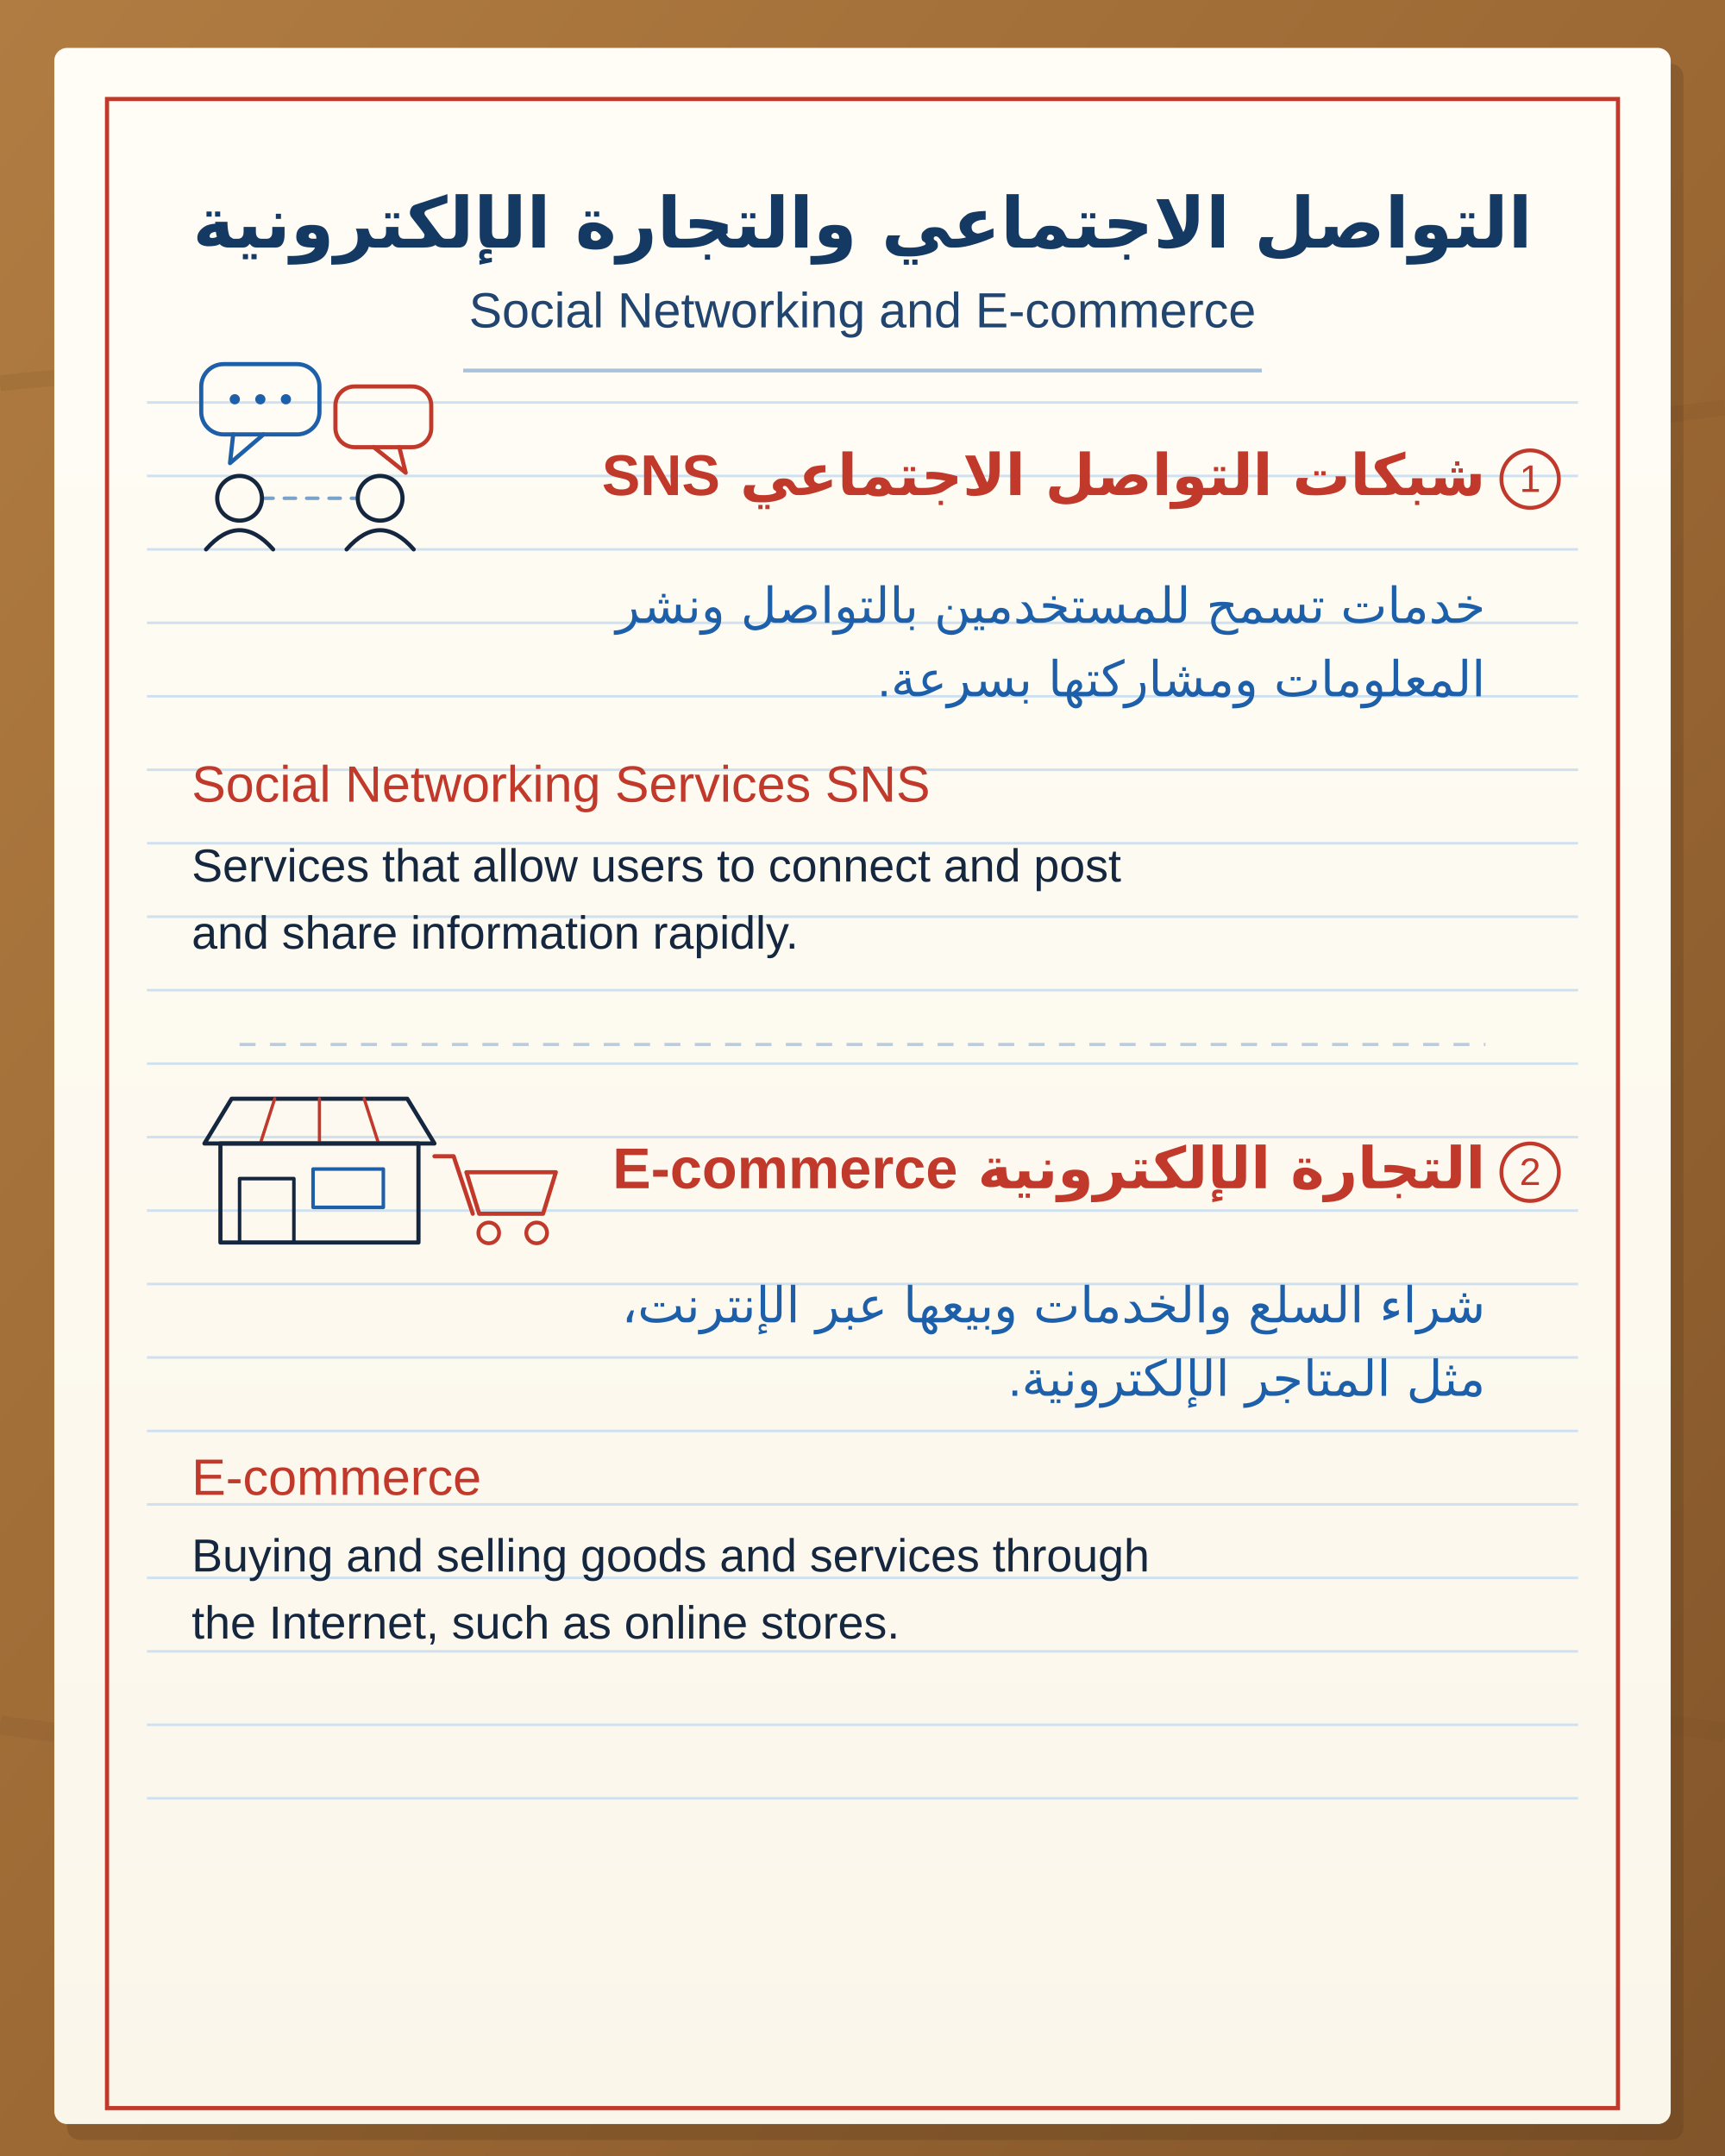
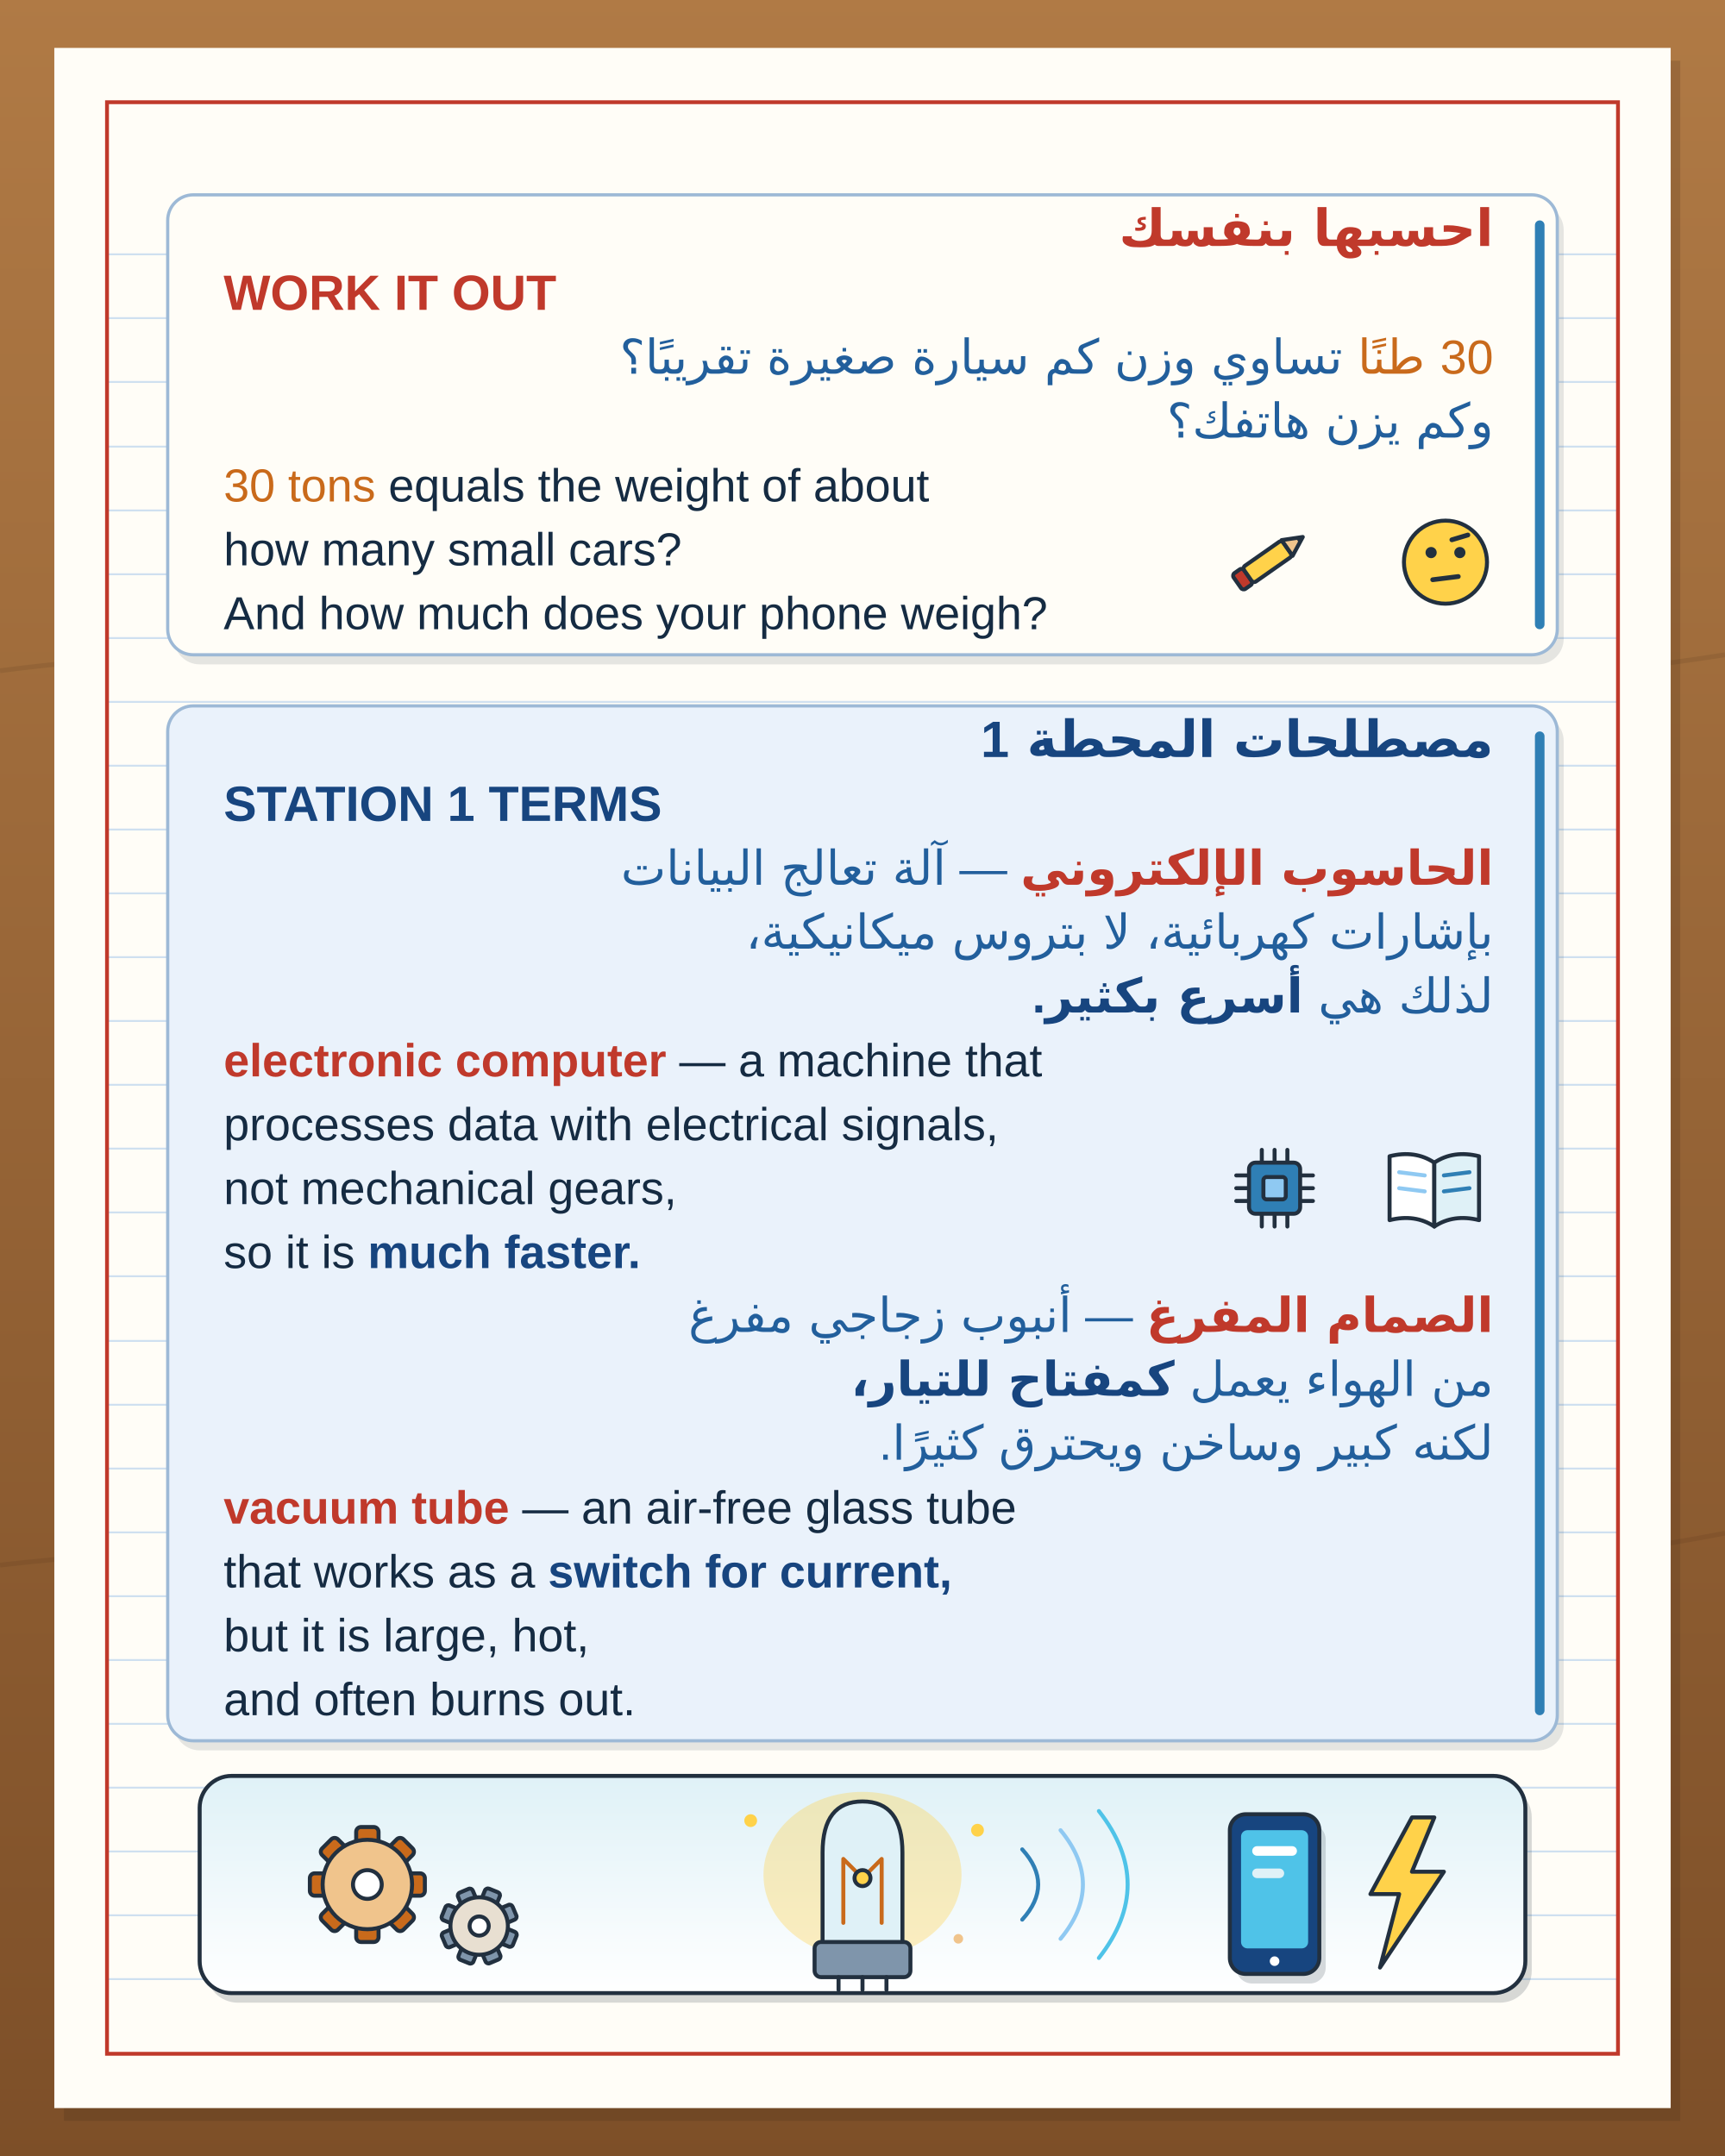
<svg xmlns="http://www.w3.org/2000/svg" width="1080" height="1350" viewBox="0 0 1080 1350" preserveAspectRatio="xMidYMid meet" style="width:100%;height:auto;max-width:1080px;display:block;margin:0 auto;">
  <defs>
-     <linearGradient id="woodGrad" x1="0" y1="0" x2="1" y2="1">
-       <stop offset="0" stop-color="#b07c42" />
-       <stop offset="0.55" stop-color="#9a6733" />
-       <stop offset="1" stop-color="#82552a" />
+     <linearGradient id="pmDesk" x1="0" y1="0" x2="0" y2="1">
+       <stop offset="0" stop-color="#b07a45" />
+       <stop offset="1" stop-color="#7d4f28" />
    </linearGradient>
-     <linearGradient id="paperGrad" x1="0" y1="0" x2="0" y2="1">
-       <stop offset="0" stop-color="#fffdf6" />
-       <stop offset="1" stop-color="#fbf6ea" />
+     <pattern id="pmRules" x="0" y="120" width="1080" height="40" patternUnits="userSpaceOnUse">
+       <line x1="0" y1="39.5" x2="1080" y2="39.5" stroke="#cfe0f0" stroke-width="1.4" />
+     </pattern>
+   </defs>
+   <rect x="0" y="0" width="1080" height="1350" fill="url(#pmDesk)" />
+   <path d="M0 420 C 300 380, 700 470, 1080 410" fill="none" stroke="#3a2411" stroke-width="3" opacity=".12" />
+   <path d="M0 980 C 350 940, 720 1030, 1080 960" fill="none" stroke="#3a2411" stroke-width="3" opacity=".12" />
+   <rect x="40" y="38" width="1012" height="1290" fill="#3a2411" opacity=".18" />
+   <rect x="34" y="30" width="1012" height="1290" fill="#fffdf7" />
+   <rect x="67" y="120" width="946" height="1152" fill="url(#pmRules)" />
+   <rect x="67" y="64" width="946" height="1222" fill="none" stroke="#c0392b" stroke-width="2.4" />
+   <defs>
+     <linearGradient id="ilSky" x1="0" y1="0" x2="0" y2="1">
+       <stop offset="0" stop-color="#dff1f7" />
+       <stop offset="1" stop-color="#ffffff" />
    </linearGradient>
  </defs>
-   <rect x="0" y="0" width="1080" height="1350" fill="url(#woodGrad)" />
-   <path d="M0,240 C300,205 780,300 1080,255" fill="none" stroke="#6f4620" stroke-width="10" opacity="0.14" />
-   <path d="M0,1080 C320,1130 760,1030 1080,1085" fill="none" stroke="#6f4620" stroke-width="12" opacity="0.12" />
-   <rect x="42" y="40" width="1012" height="1300" rx="8" fill="#4a2f14" opacity="0.22" />
-   <rect x="34" y="30" width="1012" height="1300" rx="8" fill="url(#paperGrad)" />
-   <g stroke="#cfe1f0" stroke-width="1.6">
-     <line x1="92" y1="252" x2="988" y2="252" />
-     <line x1="92" y1="298" x2="988" y2="298" />
-     <line x1="92" y1="344" x2="988" y2="344" />
-     <line x1="92" y1="390" x2="988" y2="390" />
-     <line x1="92" y1="436" x2="988" y2="436" />
-     <line x1="92" y1="482" x2="988" y2="482" />
-     <line x1="92" y1="528" x2="988" y2="528" />
-     <line x1="92" y1="574" x2="988" y2="574" />
-     <line x1="92" y1="620" x2="988" y2="620" />
-     <line x1="92" y1="666" x2="988" y2="666" />
-     <line x1="92" y1="712" x2="988" y2="712" />
-     <line x1="92" y1="758" x2="988" y2="758" />
-     <line x1="92" y1="804" x2="988" y2="804" />
-     <line x1="92" y1="850" x2="988" y2="850" />
-     <line x1="92" y1="896" x2="988" y2="896" />
-     <line x1="92" y1="942" x2="988" y2="942" />
-     <line x1="92" y1="988" x2="988" y2="988" />
-     <line x1="92" y1="1034" x2="988" y2="1034" />
-     <line x1="92" y1="1080" x2="988" y2="1080" />
-     <line x1="92" y1="1126" x2="988" y2="1126" />
+   <rect x="109" y="128" width="870" height="288" rx="16" fill="#22303f" opacity=".12" />
+   <rect x="109" y="448" width="870" height="648" rx="16" fill="#22303f" opacity=".12" />
+   <rect x="129" y="1118" width="830" height="136" rx="20" fill="#22303f" opacity=".18" />
+   <rect x="105" y="122" width="870" height="288" rx="16" fill="#fffdf7" stroke="#9db9d6" stroke-width="2" />
+   <rect x="961" y="138" width="6" height="256" rx="3" fill="#2f7fb5" />
+   <rect x="105" y="442" width="870" height="648" rx="16" fill="#eaf2fb" stroke="#9db9d6" stroke-width="2" />
+   <rect x="961" y="458" width="6" height="616" rx="3" fill="#2f7fb5" />
+   <g transform="translate(770 324) rotate(-35 26 26)">
+     <rect x="0" y="20" width="8" height="12" rx="2" fill="#c0392b" stroke="#22303f" stroke-width="2.5" />
+     <rect x="8" y="20" width="30" height="12" rx="2" fill="#ffd24a" stroke="#22303f" stroke-width="2.5" />
+     <polygon points="38,20 50,26 38,32" fill="#f0c48c" stroke="#22303f" stroke-width="2.5" stroke-linejoin="round" />
+     <polygon points="46,24 50,26 46,28" fill="#22303f" />
  </g>
-   <rect x="67" y="62" width="946" height="1258" fill="none" stroke="#c0392b" stroke-width="2.6" />
-   <line x1="290" y1="232" x2="790" y2="232" stroke="#a8c2dd" stroke-width="2.4" />
-   <line x1="150" y1="654" x2="930" y2="654" stroke="#bcccdd" stroke-width="2" stroke-dasharray="10 9" />
-   <g fill="none" stroke-linecap="round" stroke-linejoin="round">
-     <rect x="126" y="228" width="74" height="44" rx="14" stroke="#1d5fa8" stroke-width="2.6" />
-     <path d="M146,272 L144,290 L165,272" stroke="#1d5fa8" stroke-width="2.6" />
-     <circle cx="147" cy="250" r="3.2" fill="#1d5fa8" stroke="none" />
-     <circle cx="163" cy="250" r="3.2" fill="#1d5fa8" stroke="none" />
-     <circle cx="179" cy="250" r="3.2" fill="#1d5fa8" stroke="none" />
-     <rect x="210" y="242" width="60" height="38" rx="12" stroke="#c0392b" stroke-width="2.6" />
-     <path d="M250,280 L254,296 L234,280" stroke="#c0392b" stroke-width="2.6" />
-     <line x1="164" y1="312" x2="224" y2="312" stroke="#7aa3cc" stroke-width="2.2" stroke-dasharray="7 7" />
-     <circle cx="150" cy="312" r="14" stroke="#15263f" stroke-width="2.6" />
-     <path d="M129,344 q21,-24 42,0" stroke="#15263f" stroke-width="2.6" />
-     <circle cx="238" cy="312" r="14" stroke="#15263f" stroke-width="2.6" />
-     <path d="M217,344 q21,-24 42,0" stroke="#15263f" stroke-width="2.6" />
+   <g transform="translate(905 352)">
+     <circle cx="0" cy="0" r="26" fill="#ffd24a" stroke="#22303f" stroke-width="2.5" />
+     <circle cx="-9" cy="-6" r="3.5" fill="#22303f" />
+     <circle cx="9" cy="-6" r="3.5" fill="#22303f" />
+     <path d="M -8 11 L 8 9" fill="none" stroke="#22303f" stroke-width="3" stroke-linecap="round" />
+     <path d="M 4 -14 L 14 -17" fill="none" stroke="#22303f" stroke-width="3" stroke-linecap="round" />
  </g>
-   <g fill="none" stroke-linecap="round" stroke-linejoin="round">
-     <path d="M128,716 L145,688 L255,688 L272,716 Z" stroke="#15263f" stroke-width="2.6" />
-     <line x1="172" y1="688" x2="163" y2="716" stroke="#c0392b" stroke-width="2" />
-     <line x1="200" y1="688" x2="200" y2="716" stroke="#c0392b" stroke-width="2" />
-     <line x1="228" y1="688" x2="237" y2="716" stroke="#c0392b" stroke-width="2" />
-     <rect x="138" y="716" width="124" height="62" stroke="#15263f" stroke-width="2.6" />
-     <rect x="150" y="738" width="34" height="40" stroke="#15263f" stroke-width="2.2" />
-     <rect x="196" y="732" width="44" height="24" stroke="#1d5fa8" stroke-width="2.2" />
-     <path d="M272,724 L284,724 L296,760" stroke="#c0392b" stroke-width="2.6" />
-     <path d="M292,734 L348,734 L340,760 L300,760 Z" stroke="#c0392b" stroke-width="2.6" />
-     <circle cx="306" cy="772" r="6.5" stroke="#c0392b" stroke-width="2.4" />
-     <circle cx="336" cy="772" r="6.5" stroke="#c0392b" stroke-width="2.4" />
+   <g transform="translate(770 716)">
+     <line x1="20" y1="4" x2="20" y2="12" stroke="#22303f" stroke-width="2.5" stroke-linecap="round" />
+     <line x1="28" y1="4" x2="28" y2="12" stroke="#22303f" stroke-width="2.5" stroke-linecap="round" />
+     <line x1="36" y1="4" x2="36" y2="12" stroke="#22303f" stroke-width="2.5" stroke-linecap="round" />
+     <line x1="20" y1="44" x2="20" y2="52" stroke="#22303f" stroke-width="2.5" stroke-linecap="round" />
+     <line x1="28" y1="44" x2="28" y2="52" stroke="#22303f" stroke-width="2.5" stroke-linecap="round" />
+     <line x1="36" y1="44" x2="36" y2="52" stroke="#22303f" stroke-width="2.5" stroke-linecap="round" />
+     <line x1="4" y1="20" x2="12" y2="20" stroke="#22303f" stroke-width="2.5" stroke-linecap="round" />
+     <line x1="4" y1="28" x2="12" y2="28" stroke="#22303f" stroke-width="2.5" stroke-linecap="round" />
+     <line x1="4" y1="36" x2="12" y2="36" stroke="#22303f" stroke-width="2.5" stroke-linecap="round" />
+     <line x1="44" y1="20" x2="52" y2="20" stroke="#22303f" stroke-width="2.5" stroke-linecap="round" />
+     <line x1="44" y1="28" x2="52" y2="28" stroke="#22303f" stroke-width="2.5" stroke-linecap="round" />
+     <line x1="44" y1="36" x2="52" y2="36" stroke="#22303f" stroke-width="2.5" stroke-linecap="round" />
+     <rect x="12" y="12" width="32" height="32" rx="4" fill="#2f7fb5" stroke="#22303f" stroke-width="2.5" />
+     <rect x="21" y="21" width="14" height="14" rx="2" fill="#8fc9f2" stroke="#22303f" stroke-width="2.5" />
  </g>
-   <circle cx="958" cy="300" r="18" fill="none" stroke="#c0392b" stroke-width="2.4" />
-   <text x="958" y="308" direction="ltr" unicode-bidi="plaintext" text-anchor="middle" font-family="Arial, Helvetica, sans-serif" font-size="24" fill="#c0392b">1</text>
-   <circle cx="958" cy="734" r="18" fill="none" stroke="#c0392b" stroke-width="2.4" />
-   <text x="958" y="742" direction="ltr" unicode-bidi="plaintext" text-anchor="middle" font-family="Arial, Helvetica, sans-serif" font-size="24" fill="#c0392b">2</text>
-   <text x="540" y="155" direction="rtl" unicode-bidi="plaintext" text-anchor="middle" font-family="Tahoma, Arial, Segoe UI, sans-serif" font-size="44" font-weight="bold" fill="#143a63">التواصل الاجتماعي والتجارة الإلكترونية</text>
-   <text x="540" y="205" direction="ltr" unicode-bidi="plaintext" text-anchor="middle" font-family="Segoe Print, Comic Sans MS, Arial, sans-serif" font-size="31" fill="#21456f">Social Networking and E-commerce</text>
-   <text x="930" y="310" direction="rtl" unicode-bidi="plaintext" text-anchor="start" font-family="Tahoma, Arial, Segoe UI, sans-serif" font-size="36" font-weight="bold" fill="#c0392b">
-     <tspan x="930" dy="0">شبكات التواصل الاجتماعي SNS</tspan>
+   <g transform="translate(866 712)">
+     <path d="M32 16 Q20 8 4 12 L4 52 Q20 48 32 56 Z" fill="#ffffff" stroke="#22303f" stroke-width="2.5" stroke-linejoin="round" />
+     <path d="M32 16 Q44 8 60 12 L60 52 Q44 48 32 56 Z" fill="#dff1f7" stroke="#22303f" stroke-width="2.5" stroke-linejoin="round" />
+     <line x1="10" y1="22" x2="26" y2="24" stroke="#8fc9f2" stroke-width="2.5" stroke-linecap="round" />
+     <line x1="10" y1="32" x2="26" y2="34" stroke="#8fc9f2" stroke-width="2.5" stroke-linecap="round" />
+     <line x1="38" y1="24" x2="54" y2="22" stroke="#2f7fb5" stroke-width="2.5" stroke-linecap="round" />
+     <line x1="38" y1="34" x2="54" y2="32" stroke="#2f7fb5" stroke-width="2.5" stroke-linecap="round" />
+   </g>
+   <rect x="125" y="1112" width="830" height="136" rx="20" fill="url(#ilSky)" stroke="#22303f" stroke-width="2.5" />
+   <g>
+     <g transform="rotate(0 230 1180)">
+       <rect x="223" y="1144" width="14" height="72" rx="3" fill="#c96a1b" stroke="#22303f" stroke-width="2.5" />
+     </g>
+     <g transform="rotate(45 230 1180)">
+       <rect x="223" y="1144" width="14" height="72" rx="3" fill="#c96a1b" stroke="#22303f" stroke-width="2.5" />
+     </g>
+     <g transform="rotate(90 230 1180)">
+       <rect x="223" y="1144" width="14" height="72" rx="3" fill="#c96a1b" stroke="#22303f" stroke-width="2.5" />
+     </g>
+     <g transform="rotate(135 230 1180)">
+       <rect x="223" y="1144" width="14" height="72" rx="3" fill="#c96a1b" stroke="#22303f" stroke-width="2.5" />
+     </g>
+     <circle cx="230" cy="1180" r="28" fill="#f0c48c" stroke="#22303f" stroke-width="2.5" />
+     <circle cx="230" cy="1180" r="9" fill="#ffffff" stroke="#22303f" stroke-width="2.5" />
+   </g>
+   <g>
+     <g transform="rotate(22 300 1206)">
+       <rect x="295" y="1182" width="10" height="48" rx="2" fill="#7f95ab" stroke="#22303f" stroke-width="2.5" />
+     </g>
+     <g transform="rotate(67 300 1206)">
+       <rect x="295" y="1182" width="10" height="48" rx="2" fill="#7f95ab" stroke="#22303f" stroke-width="2.5" />
+     </g>
+     <g transform="rotate(112 300 1206)">
+       <rect x="295" y="1182" width="10" height="48" rx="2" fill="#7f95ab" stroke="#22303f" stroke-width="2.5" />
+     </g>
+     <g transform="rotate(157 300 1206)">
+       <rect x="295" y="1182" width="10" height="48" rx="2" fill="#7f95ab" stroke="#22303f" stroke-width="2.5" />
+     </g>
+     <circle cx="300" cy="1206" r="18" fill="#e8dfd1" stroke="#22303f" stroke-width="2.5" />
+     <circle cx="300" cy="1206" r="6" fill="#ffffff" stroke="#22303f" stroke-width="2.5" />
+   </g>
+   <g>
+     <ellipse cx="540" cy="1174" rx="62" ry="52" fill="#ffd24a" opacity=".35" />
+     <path d="M515 1218 L515 1160 Q515 1128 540 1128 Q565 1128 565 1160 L565 1218 Z" fill="#dff1f7" stroke="#22303f" stroke-width="2.5" stroke-linejoin="round" />
+     <path d="M528 1204 L528 1164 L540 1176 L552 1164 L552 1204" fill="none" stroke="#c96a1b" stroke-width="2.5" stroke-linecap="round" stroke-linejoin="round" />
+     <circle cx="540" cy="1176" r="5" fill="#ffd24a" stroke="#22303f" stroke-width="2.5" />
+     <rect x="510" y="1216" width="60" height="22" rx="4" fill="#7f95ab" stroke="#22303f" stroke-width="2.5" />
+     <line x1="525" y1="1238" x2="525" y2="1246" stroke="#22303f" stroke-width="2.5" stroke-linecap="round" />
+     <line x1="540" y1="1238" x2="540" y2="1246" stroke="#22303f" stroke-width="2.5" stroke-linecap="round" />
+     <line x1="555" y1="1238" x2="555" y2="1246" stroke="#22303f" stroke-width="2.5" stroke-linecap="round" />
+     <circle cx="470" cy="1140" r="4" fill="#ffd24a" />
+     <circle cx="612" cy="1146" r="4" fill="#ffd24a" />
+     <circle cx="600" cy="1214" r="3" fill="#f0c48c" />
+   </g>
+   <g>
+     <path d="M640 1158 Q660 1180 640 1202" fill="none" stroke="#2f7fb5" stroke-width="2.5" stroke-linecap="round" />
+     <path d="M664 1146 Q692 1180 664 1214" fill="none" stroke="#8fc9f2" stroke-width="2.5" stroke-linecap="round" />
+     <path d="M688 1134 Q724 1180 688 1226" fill="none" stroke="#4fc3e8" stroke-width="2.5" stroke-linecap="round" />
+   </g>
+   <g>
+     <rect x="774" y="1142" width="56" height="100" rx="10" fill="#22303f" opacity=".18" />
+     <rect x="770" y="1136" width="56" height="100" rx="10" fill="#17457f" stroke="#22303f" stroke-width="2.5" />
+     <rect x="777" y="1146" width="42" height="74" rx="4" fill="#4fc3e8" />
+     <rect x="784" y="1156" width="28" height="6" rx="3" fill="#ffffff" />
+     <rect x="784" y="1170" width="20" height="6" rx="3" fill="#dff1f7" />
+     <circle cx="798" cy="1228" r="3" fill="#ffffff" />
+     <polygon points="884,1138 858,1186 876,1186 864,1232 904,1172 884,1172 898,1138" fill="#ffd24a" stroke="#22303f" stroke-width="2.5" stroke-linejoin="round" />
+   </g>
+   <text x="935" y="154" direction="rtl" unicode-bidi="plaintext" text-anchor="start" font-family="Tahoma, Arial, Segoe UI, sans-serif" font-size="32" font-weight="bold" fill="#c0392b">
+     <tspan x="935" dy="0">احسبها بنفسك</tspan>
  </text>
-   <text x="930" y="390" direction="rtl" unicode-bidi="plaintext" text-anchor="start" font-family="Tahoma, Arial, Segoe UI, sans-serif" font-size="31" fill="#1d5fa8">
-     <tspan x="930" dy="0">خدمات تسمح للمستخدمين بالتواصل ونشر</tspan>
-     <tspan x="930" dy="46">المعلومات ومشاركتها بسرعة.</tspan>
+   <text x="140" y="194" direction="ltr" unicode-bidi="plaintext" text-anchor="start" font-family="Segoe Print, Comic Sans MS, Arial, sans-serif" font-size="31" font-weight="bold" fill="#c0392b">
+     <tspan x="140" dy="0">WORK IT OUT</tspan>
  </text>
-   <text x="120" y="502" direction="ltr" unicode-bidi="plaintext" text-anchor="start" font-family="Segoe Print, Comic Sans MS, Arial, sans-serif" font-size="32" fill="#c0392b">
-     <tspan x="120" dy="0">Social Networking Services SNS</tspan>
+   <text x="935" y="234" direction="rtl" unicode-bidi="plaintext" text-anchor="start" font-family="Tahoma, Arial, Segoe UI, sans-serif" font-size="30" fill="#225f9c">
+     <tspan x="935" dy="0">
+       <tspan fill="#c96a1b">30 طنًا</tspan> تساوي وزن كم سيارة صغيرة تقريبًا؟</tspan>
+     <tspan x="935" dy="40">وكم يزن هاتفك؟</tspan>
  </text>
-   <text x="120" y="552" direction="ltr" unicode-bidi="plaintext" text-anchor="start" font-family="Segoe Print, Comic Sans MS, Arial, sans-serif" font-size="29" fill="#15263f">
-     <tspan x="120" dy="0">Services that allow users to connect and post</tspan>
-     <tspan x="120" dy="42">and share information rapidly.</tspan>
+   <text x="140" y="314" direction="ltr" unicode-bidi="plaintext" text-anchor="start" font-family="Segoe Print, Comic Sans MS, Arial, sans-serif" font-size="29" fill="#152b42">
+     <tspan x="140" dy="0">
+       <tspan fill="#c96a1b">30 tons</tspan> equals the weight of about</tspan>
+     <tspan x="140" dy="40">how many small cars?</tspan>
+     <tspan x="140" dy="40">And how much does your phone weigh?</tspan>
  </text>
-   <text x="930" y="744" direction="rtl" unicode-bidi="plaintext" text-anchor="start" font-family="Tahoma, Arial, Segoe UI, sans-serif" font-size="36" font-weight="bold" fill="#c0392b">
-     <tspan x="930" dy="0">التجارة الإلكترونية E-commerce</tspan>
+   <text x="935" y="474" direction="rtl" unicode-bidi="plaintext" text-anchor="start" font-family="Tahoma, Arial, Segoe UI, sans-serif" font-size="32" font-weight="bold" fill="#17457f">
+     <tspan x="935" dy="0">مصطلحات المحطة 1</tspan>
  </text>
-   <text x="930" y="828" direction="rtl" unicode-bidi="plaintext" text-anchor="start" font-family="Tahoma, Arial, Segoe UI, sans-serif" font-size="31" fill="#1d5fa8">
-     <tspan x="930" dy="0">شراء السلع والخدمات وبيعها عبر الإنترنت،</tspan>
-     <tspan x="930" dy="46">مثل المتاجر الإلكترونية.</tspan>
+   <text x="140" y="514" direction="ltr" unicode-bidi="plaintext" text-anchor="start" font-family="Segoe Print, Comic Sans MS, Arial, sans-serif" font-size="31" font-weight="bold" fill="#17457f">
+     <tspan x="140" dy="0">STATION 1 TERMS</tspan>
  </text>
-   <text x="120" y="936" direction="ltr" unicode-bidi="plaintext" text-anchor="start" font-family="Segoe Print, Comic Sans MS, Arial, sans-serif" font-size="32" fill="#c0392b">
-     <tspan x="120" dy="0">E-commerce</tspan>
+   <text x="935" y="554" direction="rtl" unicode-bidi="plaintext" text-anchor="start" font-family="Tahoma, Arial, Segoe UI, sans-serif" font-size="30" fill="#225f9c">
+     <tspan x="935" dy="0">
+       <tspan font-weight="bold" fill="#c0392b">الحاسوب الإلكتروني</tspan> — آلة تعالج البيانات</tspan>
+     <tspan x="935" dy="40">بإشارات كهربائية، لا بتروس ميكانيكية،</tspan>
+     <tspan x="935" dy="40">لذلك هي <tspan font-weight="bold" fill="#17457f">أسرع بكثير.</tspan>
+     </tspan>
  </text>
-   <text x="120" y="984" direction="ltr" unicode-bidi="plaintext" text-anchor="start" font-family="Segoe Print, Comic Sans MS, Arial, sans-serif" font-size="29" fill="#15263f">
-     <tspan x="120" dy="0">Buying and selling goods and services through</tspan>
-     <tspan x="120" dy="42">the Internet, such as online stores.</tspan>
+   <text x="140" y="674" direction="ltr" unicode-bidi="plaintext" text-anchor="start" font-family="Segoe Print, Comic Sans MS, Arial, sans-serif" font-size="29" fill="#152b42">
+     <tspan x="140" dy="0">
+       <tspan font-weight="bold" fill="#c0392b">electronic computer</tspan> — a machine that</tspan>
+     <tspan x="140" dy="40">processes data with electrical signals,</tspan>
+     <tspan x="140" dy="40">not mechanical gears,</tspan>
+     <tspan x="140" dy="40">so it is <tspan font-weight="bold" fill="#17457f">much faster.</tspan>
+     </tspan>
+   </text>
+   <text x="935" y="834" direction="rtl" unicode-bidi="plaintext" text-anchor="start" font-family="Tahoma, Arial, Segoe UI, sans-serif" font-size="30" fill="#225f9c">
+     <tspan x="935" dy="0">
+       <tspan font-weight="bold" fill="#c0392b">الصمام المفرغ</tspan> — أنبوب زجاجي مفرغ</tspan>
+     <tspan x="935" dy="40">من الهواء يعمل <tspan font-weight="bold" fill="#17457f">كمفتاح للتيار،</tspan>
+     </tspan>
+     <tspan x="935" dy="40">لكنه كبير وساخن ويحترق كثيرًا.</tspan>
+   </text>
+   <text x="140" y="954" direction="ltr" unicode-bidi="plaintext" text-anchor="start" font-family="Segoe Print, Comic Sans MS, Arial, sans-serif" font-size="29" fill="#152b42">
+     <tspan x="140" dy="0">
+       <tspan font-weight="bold" fill="#c0392b">vacuum tube</tspan> — an air-free glass tube</tspan>
+     <tspan x="140" dy="40">that works as a <tspan font-weight="bold" fill="#17457f">switch for current,</tspan>
+     </tspan>
+     <tspan x="140" dy="40">but it is large, hot,</tspan>
+     <tspan x="140" dy="40">and often burns out.</tspan>
  </text>
</svg>
